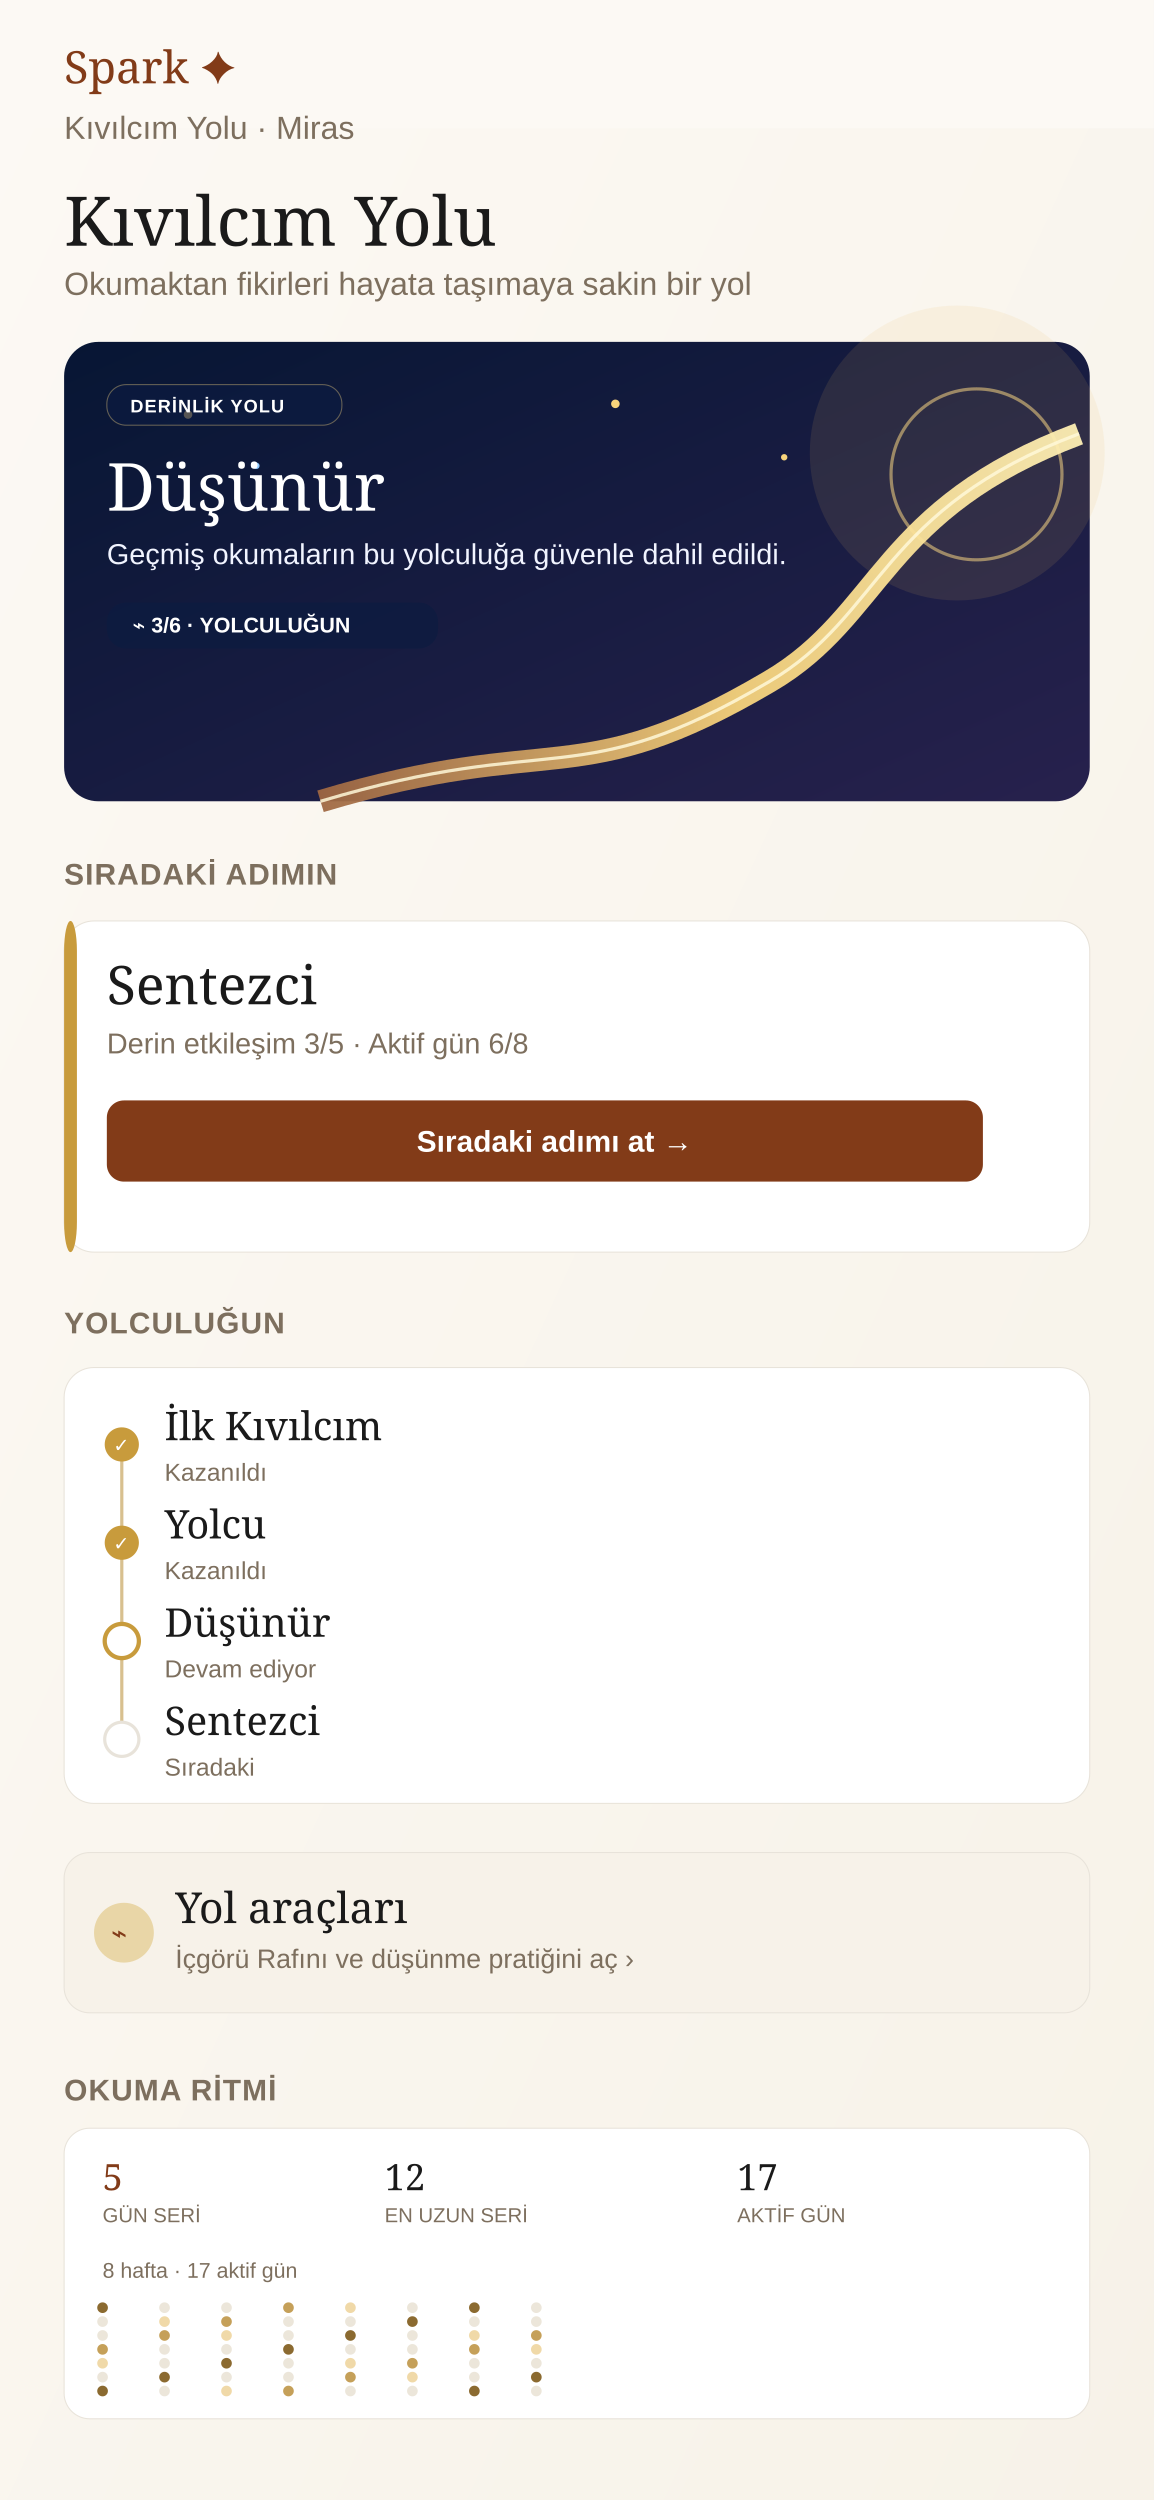
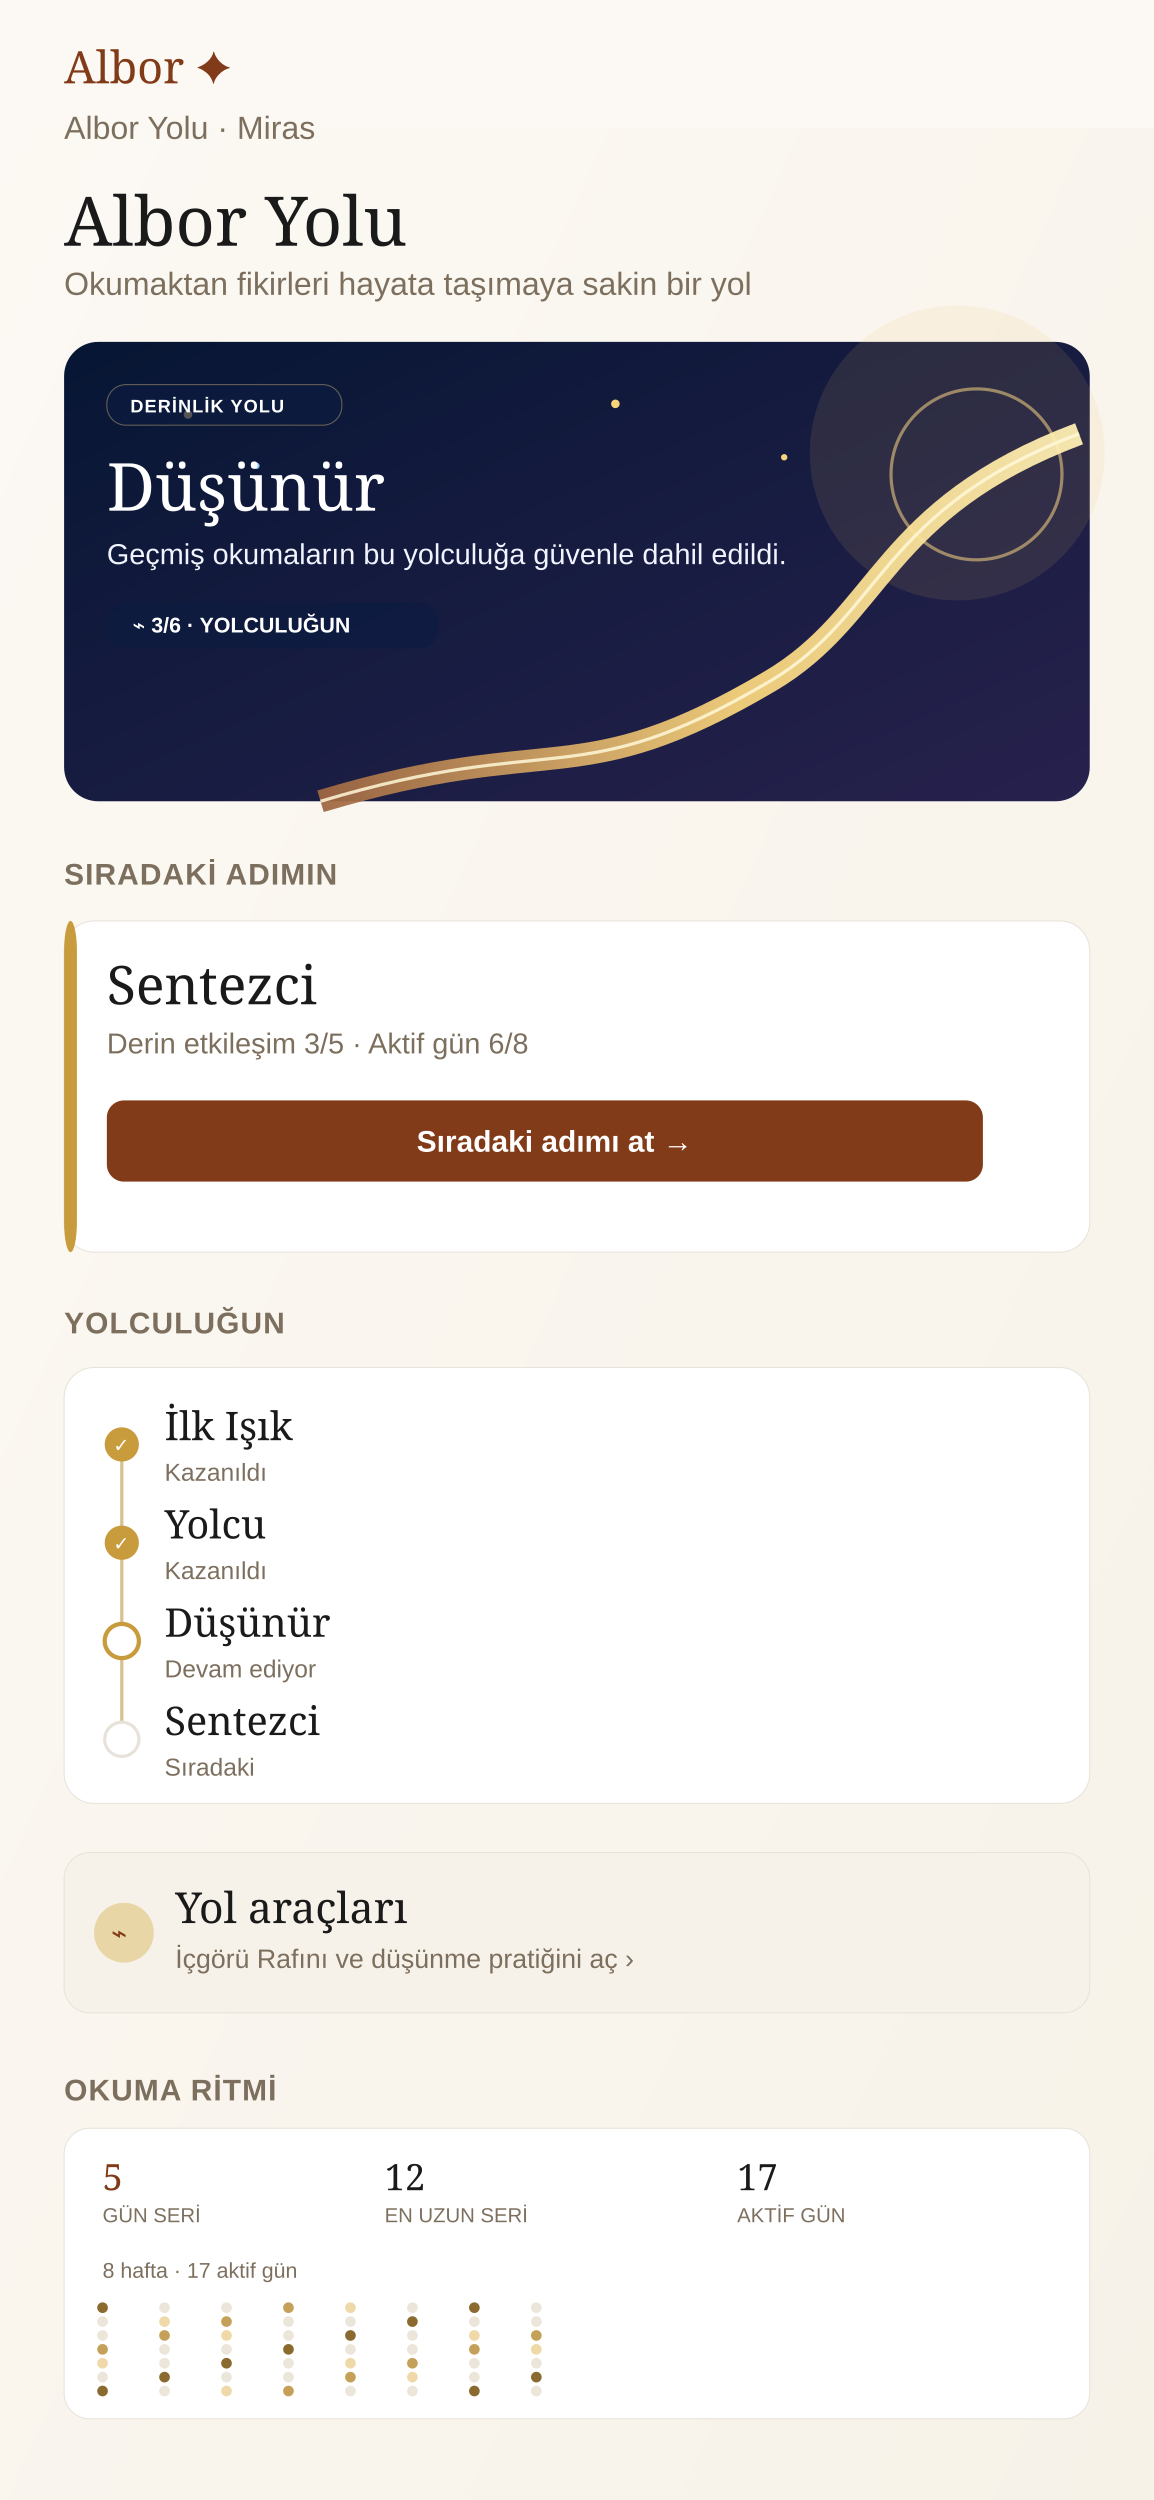
<svg xmlns="http://www.w3.org/2000/svg" width="1080" height="2340" viewBox="0 0 1080 2340">
  <defs>
    <linearGradient id="bg" x1="0" x2="1" y1="0" y2="1">
      <stop offset="0%" stop-color="#fcf9f4" />
      <stop offset="100%" stop-color="#f7f2e8" />
    </linearGradient>
    <linearGradient id="hero" x1="0" x2="1" y1="0" y2="1">
      <stop offset="0%" stop-color="#D8C08F" />
      <stop offset="100%" stop-color="#BE9347" />
    </linearGradient>
    <filter id="shadow" x="-20%" y="-20%" width="140%" height="140%">
      <feDropShadow dx="0" dy="8" stdDeviation="10" flood-opacity="0.12" flood-color="#6e5f4f" />
    </filter>
  </defs>
  <rect width="100%" height="100%" fill="url(#bg)" />
  <rect x="0" y="0" width="100%" height="120" fill="#fcf9f4" />
-   <text x="60" y="78" font-family="Georgia, serif" font-size="42" fill="#823b18">Spark ✦</text>
-   <text x="60" y="130" font-family="Arial, sans-serif" font-size="30" fill="#7D6F5E">Kıvılcım Yolu · Miras</text>
-   <text x="60" y="230" font-family="Georgia, serif" font-size="64" fill="#1A1A1A">Kıvılcım Yolu</text>
+   <text x="60" y="78" font-family="Georgia, serif" font-size="42" fill="#823b18">Albor ✦</text>
+   <text x="60" y="130" font-family="Arial, sans-serif" font-size="30" fill="#7D6F5E">Albor Yolu · Miras</text>
+   <text x="60" y="230" font-family="Georgia, serif" font-size="64" fill="#1A1A1A">Albor Yolu</text>
  <text x="60" y="276" font-family="Arial, sans-serif" font-size="30" fill="#7D6F5E">Okumaktan fikirleri hayata taşımaya sakin bir yol</text>
  <defs>
    <linearGradient id="journeyHero" x1="0" x2="1" y1="0" y2="1">
      <stop offset="0%" stop-color="#071634" />
      <stop offset="100%" stop-color="#27214d" />
    </linearGradient>
    <linearGradient id="journeyPath" x1="0" x2="1">
      <stop offset="0%" stop-color="#9E6642" />
      <stop offset="55%" stop-color="#F8D47C" />
      <stop offset="100%" stop-color="#FFF0B5" />
    </linearGradient>
  </defs>
  <rect x="60" y="320" rx="32" ry="32" width="960" height="430" fill="url(#journeyHero)" />
  <circle cx="896" cy="424" r="138" fill="#E8B85C" opacity="0.11" />
  <circle cx="914" cy="444" r="80" fill="none" stroke="#F9D783" stroke-width="3" opacity="0.54" />
  <path d="M300,750 C520,684 540,744 720,638 C826,576 824,476 1010,406" fill="none" stroke="url(#journeyPath)" stroke-width="21" opacity="0.94" />
  <path d="M300,750 C520,684 540,744 720,638 C826,576 824,476 1010,406" fill="none" stroke="#fff8d8" stroke-width="3" opacity="0.85" />
  <circle cx="176" cy="388" r="4" fill="#F8D47C" />
  <circle cx="240" cy="436" r="3" fill="#8FC8FF" />
  <circle cx="576" cy="378" r="4" fill="#F8D47C" />
  <circle cx="734" cy="428" r="3" fill="#F8D47C" />
  <rect x="100" y="360" rx="18" ry="18" width="220" height="38" fill="#0B1B40" opacity="0.68" stroke="#F9D783" stroke-opacity="0.56" />
  <text x="122" y="386" font-family="Arial, sans-serif" font-size="17" font-weight="700" letter-spacing="1" fill="#fff">DERİNLİK YOLU</text>
  <text x="100" y="478" font-family="Georgia, serif" font-size="62" fill="#fff">Düşünür</text>
  <text x="100" y="528" font-family="Arial, sans-serif" font-size="27" fill="#F1F4FF">Geçmiş okumaların bu yolculuğa güvenle dahil edildi.</text>
  <rect x="100" y="564" rx="18" ry="18" width="310" height="43" fill="#0B1B40" opacity="0.7" />
  <text x="124" y="592" font-family="Arial, sans-serif" font-size="20" font-weight="700" fill="#fff">⌁  3/6 · YOLCULUĞUN</text>
  <text x="60" y="828" font-family="Arial, sans-serif" font-size="28" font-weight="700" letter-spacing="1" fill="#7D6F5E">SIRADAKİ ADIMIN</text>
  <rect x="60" y="862" rx="28" ry="28" width="960" height="310" fill="#ffffff" stroke="#E8E3DA" />
  <rect x="60" y="862" rx="28" ry="28" width="12" height="310" fill="#C89B3C" />
  <text x="100" y="940" font-family="Georgia, serif" font-size="50" fill="#1A1A1A">Sentezci</text>
  <text x="100" y="986" font-family="Arial, sans-serif" font-size="27" fill="#7D6F5E">Derin etkileşim 3/5  ·  Aktif gün 6/8</text>
  <rect x="100" y="1030" rx="16" ry="16" width="820" height="76" fill="#823b18" />
  <text x="390" y="1078" font-family="Arial, sans-serif" font-size="28" font-weight="700" fill="#fff">Sıradaki adımı at  →</text>
  <text x="60" y="1248" font-family="Arial, sans-serif" font-size="28" font-weight="700" letter-spacing="1" fill="#7D6F5E">YOLCULUĞUN</text>
  <rect x="60" y="1280" rx="28" ry="28" width="960" height="408" fill="#ffffff" stroke="#E8E3DA" />
  <line x1="114" y1="1354" x2="114" y2="1622" stroke="#D8C08F" stroke-width="3" />
  <circle cx="114" cy="1352" r="16" fill="#C89B3C" />
  <text x="106" y="1359" font-family="Arial" font-size="18" fill="#fff">✓</text>
-   <text x="154" y="1348" font-family="Georgia, serif" font-size="37" fill="#1A1A1A">İlk Kıvılcım</text>
+   <text x="154" y="1348" font-family="Georgia, serif" font-size="37" fill="#1A1A1A">İlk Işık</text>
  <text x="154" y="1386" font-family="Arial" font-size="23" fill="#7D6F5E">Kazanıldı</text>
  <circle cx="114" cy="1444" r="16" fill="#C89B3C" />
  <text x="106" y="1451" font-family="Arial" font-size="18" fill="#fff">✓</text>
  <text x="154" y="1440" font-family="Georgia, serif" font-size="37" fill="#1A1A1A">Yolcu</text>
  <text x="154" y="1478" font-family="Arial" font-size="23" fill="#7D6F5E">Kazanıldı</text>
  <circle cx="114" cy="1536" r="16" fill="#fff" stroke="#C89B3C" stroke-width="4" />
  <text x="154" y="1532" font-family="Georgia, serif" font-size="37" fill="#1A1A1A">Düşünür</text>
  <text x="154" y="1570" font-family="Arial" font-size="23" fill="#7D6F5E">Devam ediyor</text>
  <circle cx="114" cy="1628" r="16" fill="#fff" stroke="#E8E3DA" stroke-width="3" />
  <text x="154" y="1624" font-family="Georgia, serif" font-size="37" fill="#1A1A1A">Sentezci</text>
  <text x="154" y="1662" font-family="Arial" font-size="23" fill="#7D6F5E">Sıradaki</text>
  <rect x="60" y="1734" rx="24" ry="24" width="960" height="150" fill="#F7F2E9" stroke="#E8E3DA" />
  <circle cx="116" cy="1809" r="28" fill="#E9D6A7" />
  <text x="104" y="1818" font-family="Arial" font-size="25" fill="#823b18">⌁</text>
  <text x="164" y="1800" font-family="Georgia, serif" font-size="40" fill="#1A1A1A">Yol araçları</text>
  <text x="164" y="1842" font-family="Arial, sans-serif" font-size="25" fill="#7D6F5E">İçgörü Rafını ve düşünme pratiğini aç  ›</text>
  <text x="60" y="1966" font-family="Arial, sans-serif" font-size="28" font-weight="700" letter-spacing="1" fill="#7D6F5E">OKUMA RİTMİ</text>
  <rect x="60" y="1992" rx="24" ry="24" width="960" height="272" fill="#ffffff" stroke="#E8E3DA" />
  <text x="96" y="2050" font-family="Georgia, serif" font-size="34" fill="#823b18">5</text>
  <text x="96" y="2080" font-family="Arial" font-size="19" fill="#7D6F5E">GÜN SERİ</text>
  <text x="360" y="2050" font-family="Georgia, serif" font-size="34" fill="#1A1A1A">12</text>
  <text x="360" y="2080" font-family="Arial" font-size="19" fill="#7D6F5E">EN UZUN SERİ</text>
  <text x="690" y="2050" font-family="Georgia, serif" font-size="34" fill="#1A1A1A">17</text>
  <text x="690" y="2080" font-family="Arial" font-size="19" fill="#7D6F5E">AKTİF GÜN</text>
  <text x="96" y="2132" font-family="Arial" font-size="20" fill="#7D6F5E">8 hafta · 17 aktif gün</text>
  <g>
    <circle cx="96" cy="2160" r="5" fill="#8B6A30" />
    <circle cx="96" cy="2173" r="5" fill="#ECE6DA" />
    <circle cx="96" cy="2186" r="5" fill="#ECE6DA" />
    <circle cx="96" cy="2199" r="5" fill="#C5A059" />
    <circle cx="96" cy="2212" r="5" fill="#F0D9A8" />
    <circle cx="96" cy="2225" r="5" fill="#ECE6DA" />
    <circle cx="96" cy="2238" r="5" fill="#8B6A30" />
    <circle cx="154" cy="2160" r="5" fill="#ECE6DA" />
    <circle cx="154" cy="2173" r="5" fill="#F0D9A8" />
    <circle cx="154" cy="2186" r="5" fill="#C5A059" />
    <circle cx="154" cy="2199" r="5" fill="#ECE6DA" />
    <circle cx="154" cy="2212" r="5" fill="#ECE6DA" />
    <circle cx="154" cy="2225" r="5" fill="#8B6A30" />
    <circle cx="154" cy="2238" r="5" fill="#ECE6DA" />
    <circle cx="212" cy="2160" r="5" fill="#ECE6DA" />
    <circle cx="212" cy="2173" r="5" fill="#C5A059" />
    <circle cx="212" cy="2186" r="5" fill="#F0D9A8" />
    <circle cx="212" cy="2199" r="5" fill="#ECE6DA" />
    <circle cx="212" cy="2212" r="5" fill="#8B6A30" />
    <circle cx="212" cy="2225" r="5" fill="#ECE6DA" />
    <circle cx="212" cy="2238" r="5" fill="#F0D9A8" />
    <circle cx="270" cy="2160" r="5" fill="#C5A059" />
    <circle cx="270" cy="2173" r="5" fill="#ECE6DA" />
    <circle cx="270" cy="2186" r="5" fill="#ECE6DA" />
    <circle cx="270" cy="2199" r="5" fill="#8B6A30" />
    <circle cx="270" cy="2212" r="5" fill="#ECE6DA" />
    <circle cx="270" cy="2225" r="5" fill="#ECE6DA" />
    <circle cx="270" cy="2238" r="5" fill="#C5A059" />
    <circle cx="328" cy="2160" r="5" fill="#F0D9A8" />
    <circle cx="328" cy="2173" r="5" fill="#ECE6DA" />
    <circle cx="328" cy="2186" r="5" fill="#8B6A30" />
    <circle cx="328" cy="2199" r="5" fill="#ECE6DA" />
    <circle cx="328" cy="2212" r="5" fill="#F0D9A8" />
    <circle cx="328" cy="2225" r="5" fill="#C5A059" />
    <circle cx="328" cy="2238" r="5" fill="#ECE6DA" />
    <circle cx="386" cy="2160" r="5" fill="#ECE6DA" />
    <circle cx="386" cy="2173" r="5" fill="#8B6A30" />
    <circle cx="386" cy="2186" r="5" fill="#ECE6DA" />
    <circle cx="386" cy="2199" r="5" fill="#ECE6DA" />
    <circle cx="386" cy="2212" r="5" fill="#C5A059" />
    <circle cx="386" cy="2225" r="5" fill="#F0D9A8" />
    <circle cx="386" cy="2238" r="5" fill="#ECE6DA" />
    <circle cx="444" cy="2160" r="5" fill="#8B6A30" />
    <circle cx="444" cy="2173" r="5" fill="#ECE6DA" />
    <circle cx="444" cy="2186" r="5" fill="#F0D9A8" />
    <circle cx="444" cy="2199" r="5" fill="#C5A059" />
    <circle cx="444" cy="2212" r="5" fill="#ECE6DA" />
    <circle cx="444" cy="2225" r="5" fill="#ECE6DA" />
    <circle cx="444" cy="2238" r="5" fill="#8B6A30" />
    <circle cx="502" cy="2160" r="5" fill="#ECE6DA" />
    <circle cx="502" cy="2173" r="5" fill="#ECE6DA" />
    <circle cx="502" cy="2186" r="5" fill="#C5A059" />
    <circle cx="502" cy="2199" r="5" fill="#F0D9A8" />
    <circle cx="502" cy="2212" r="5" fill="#ECE6DA" />
    <circle cx="502" cy="2225" r="5" fill="#8B6A30" />
    <circle cx="502" cy="2238" r="5" fill="#ECE6DA" />
  </g>
</svg>
